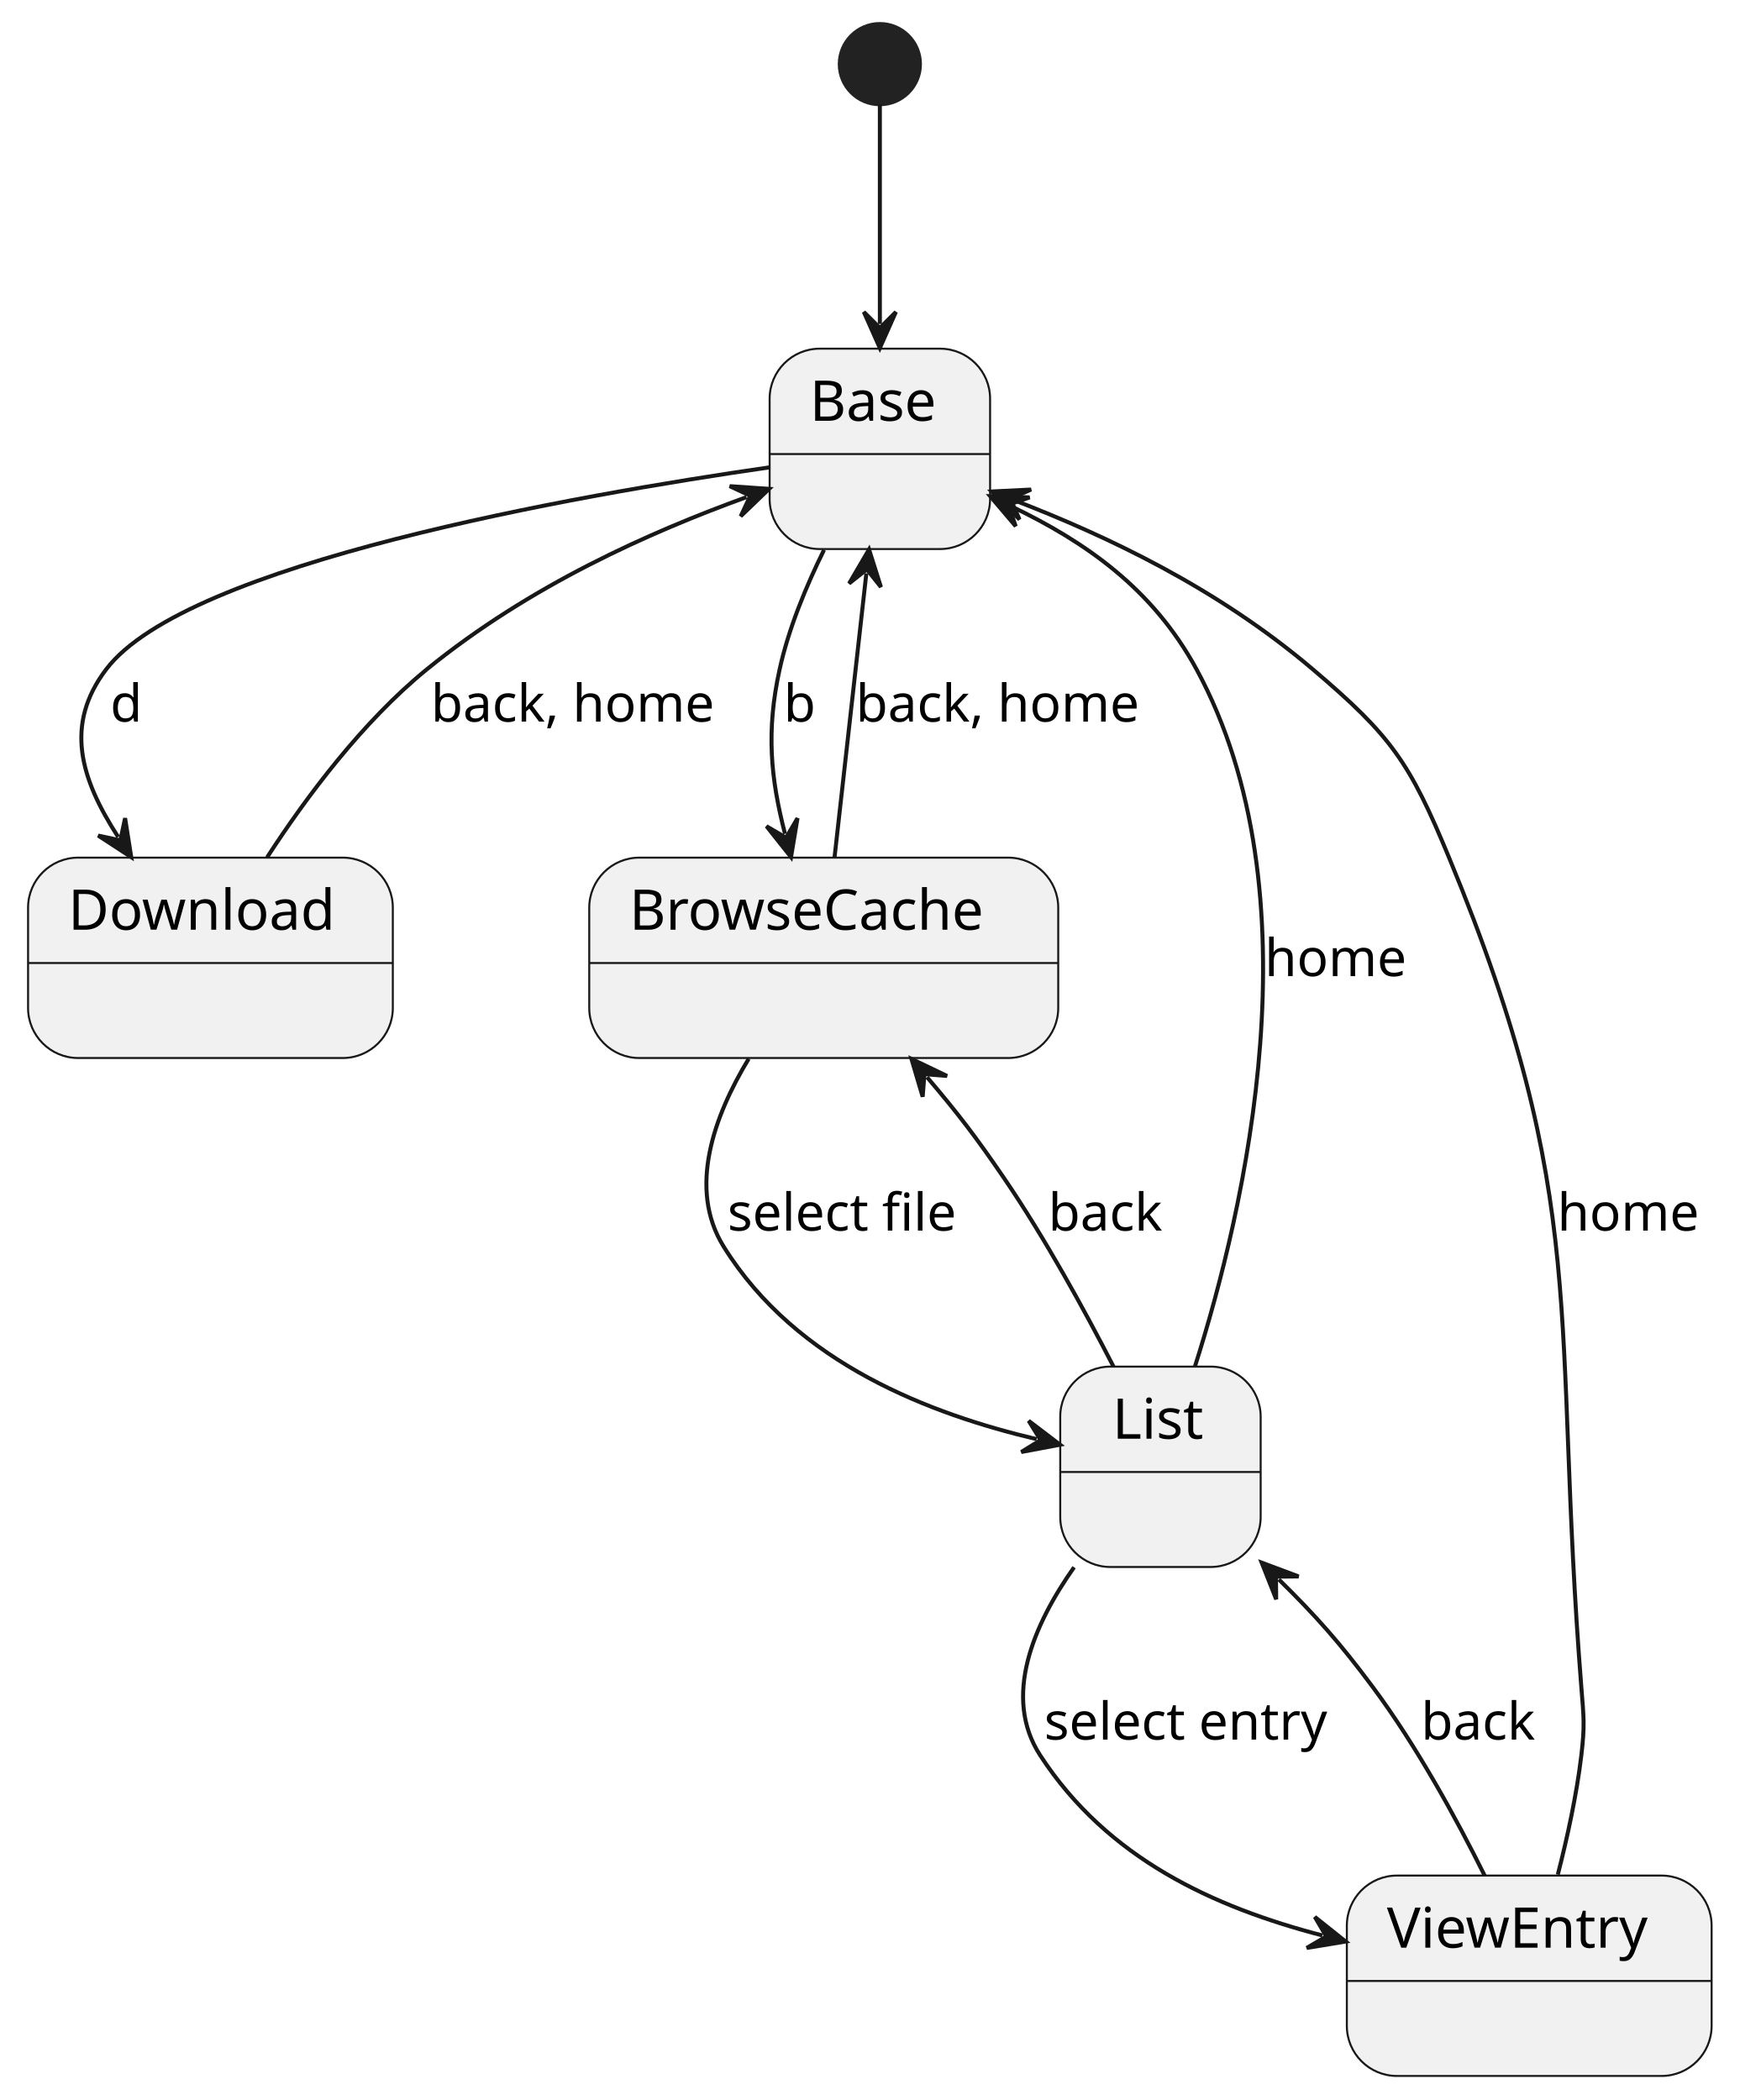
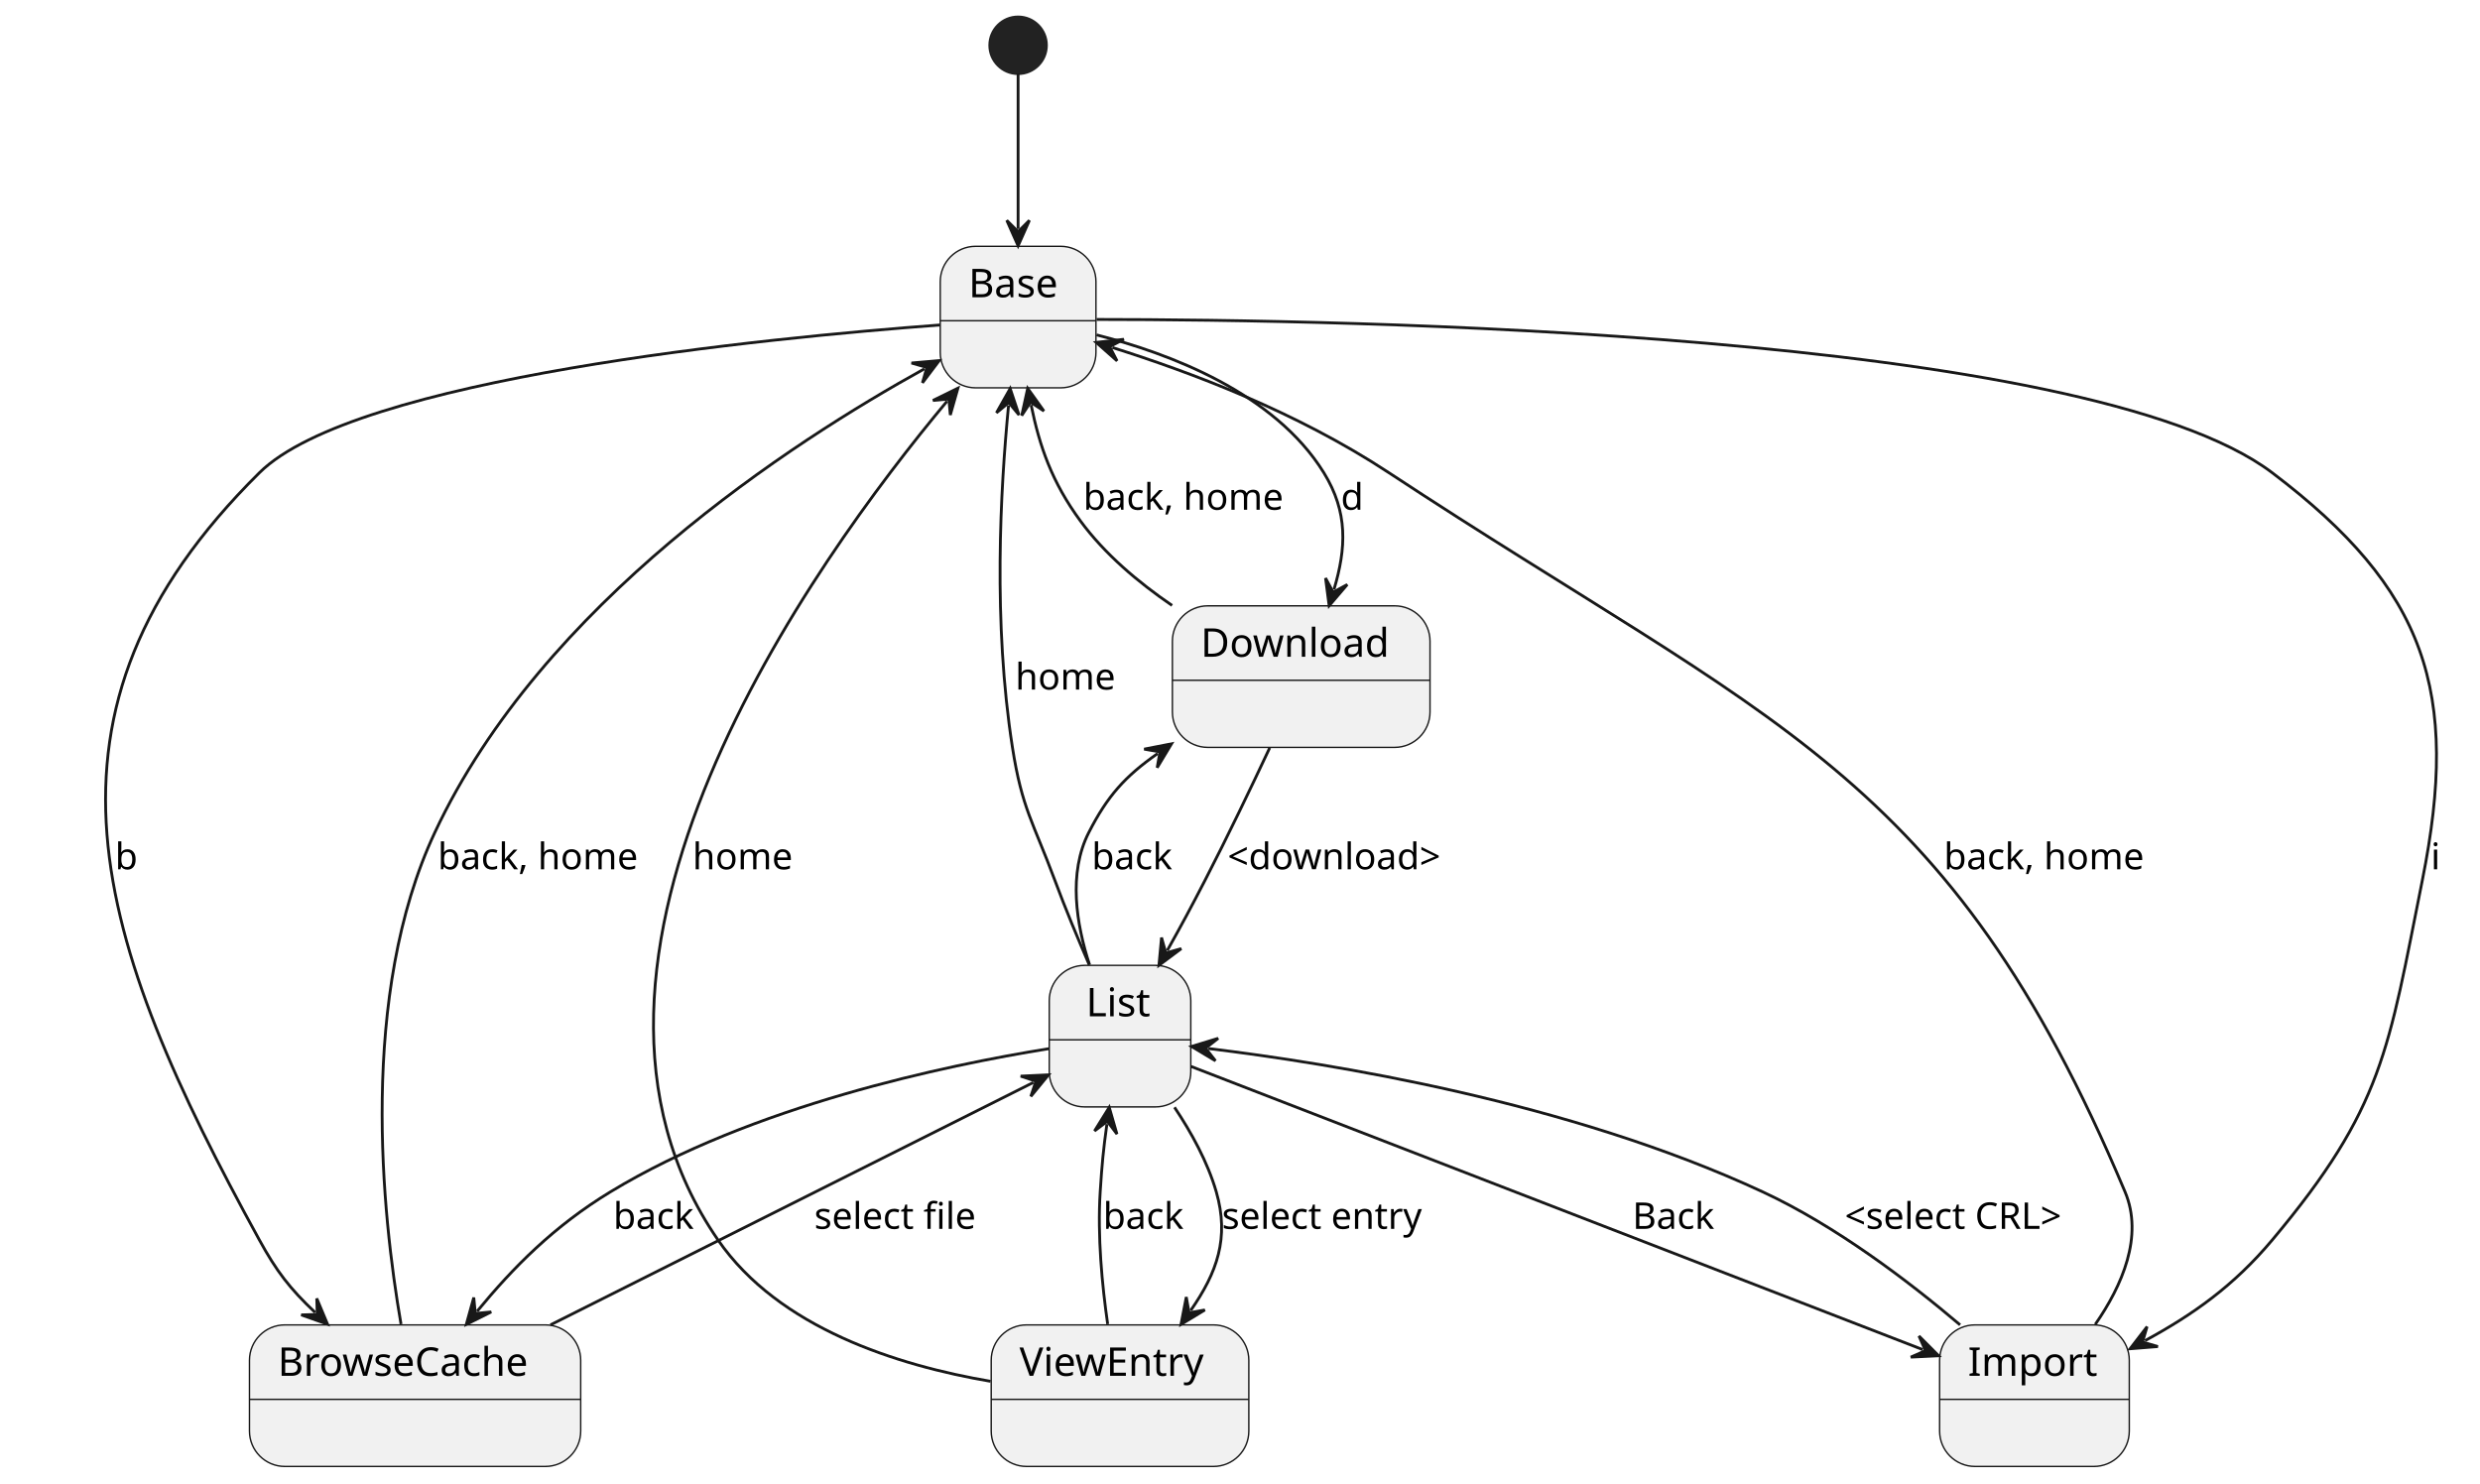
- <svg xmlns="http://www.w3.org/2000/svg" contentStyleType="text/css" height="524px" preserveAspectRatio="none" style="width:434px;height:524px;background:#FFFFFF;" version="1.1" viewBox="0 0 434 524" width="434px" zoomAndPan="magnify">
+ <svg xmlns="http://www.w3.org/2000/svg" contentStyleType="text/css" height="524px" preserveAspectRatio="none" style="width:876px;height:524px;background:#FFFFFF;" version="1.1" viewBox="0 0 876 524" width="876px" zoomAndPan="magnify">
  <defs />
  <g>
-     <ellipse cx="219.5" cy="16" fill="#222222" rx="10" ry="10" style="stroke:#222222;stroke-width:1.0;" />
+     <ellipse cx="359.62" cy="16" fill="#222222" rx="10" ry="10" style="stroke:#222222;stroke-width:1.0;" />
    <g id="Base">
-       <rect fill="#F1F1F1" height="50" rx="12.5" ry="12.5" style="stroke:#181818;stroke-width:0.5;" width="55" x="192" y="87" />
-       <line style="stroke:#181818;stroke-width:0.5;" x1="192" x2="247" y1="113.297" y2="113.297" />
-       <text fill="#000000" font-family="sans-serif" font-size="14" lengthAdjust="spacing" textLength="35" x="202" y="104.995">Base</text>
+       <rect fill="#F1F1F1" height="50" rx="12.5" ry="12.5" style="stroke:#181818;stroke-width:0.5;" width="55" x="332.12" y="87" />
+       <line style="stroke:#181818;stroke-width:0.5;" x1="332.12" x2="387.12" y1="113.297" y2="113.297" />
+       <text fill="#000000" font-family="sans-serif" font-size="14" lengthAdjust="spacing" textLength="35" x="342.12" y="104.995">Base</text>
    </g>
    <g id="Download">
-       <rect fill="#F1F1F1" height="50" rx="12.5" ry="12.5" style="stroke:#181818;stroke-width:0.5;" width="91" x="7" y="214" />
-       <line style="stroke:#181818;stroke-width:0.5;" x1="7" x2="98" y1="240.297" y2="240.297" />
-       <text fill="#000000" font-family="sans-serif" font-size="14" lengthAdjust="spacing" textLength="71" x="17" y="231.995">Download</text>
+       <rect fill="#F1F1F1" height="50" rx="12.5" ry="12.5" style="stroke:#181818;stroke-width:0.5;" width="91" x="414.12" y="214" />
+       <line style="stroke:#181818;stroke-width:0.5;" x1="414.12" x2="505.12" y1="240.297" y2="240.297" />
+       <text fill="#000000" font-family="sans-serif" font-size="14" lengthAdjust="spacing" textLength="71" x="424.12" y="231.995">Download</text>
    </g>
    <g id="BrowseCache">
-       <rect fill="#F1F1F1" height="50" rx="12.5" ry="12.5" style="stroke:#181818;stroke-width:0.5;" width="117" x="147" y="214" />
-       <line style="stroke:#181818;stroke-width:0.5;" x1="147" x2="264" y1="240.297" y2="240.297" />
-       <text fill="#000000" font-family="sans-serif" font-size="14" lengthAdjust="spacing" textLength="97" x="157" y="231.995">BrowseCache</text>
+       <rect fill="#F1F1F1" height="50" rx="12.5" ry="12.5" style="stroke:#181818;stroke-width:0.5;" width="117" x="88.12" y="468" />
+       <line style="stroke:#181818;stroke-width:0.5;" x1="88.12" x2="205.12" y1="494.297" y2="494.297" />
+       <text fill="#000000" font-family="sans-serif" font-size="14" lengthAdjust="spacing" textLength="97" x="98.12" y="485.995">BrowseCache</text>
+     </g>
+     <g id="Import">
+       <rect fill="#F1F1F1" height="50" rx="12.5" ry="12.5" style="stroke:#181818;stroke-width:0.5;" width="67" x="685.12" y="468" />
+       <line style="stroke:#181818;stroke-width:0.5;" x1="685.12" x2="752.12" y1="494.297" y2="494.297" />
+       <text fill="#000000" font-family="sans-serif" font-size="14" lengthAdjust="spacing" textLength="47" x="695.12" y="485.995">Import</text>
    </g>
    <g id="List">
-       <rect fill="#F1F1F1" height="50" rx="12.5" ry="12.5" style="stroke:#181818;stroke-width:0.5;" width="50" x="264.5" y="341" />
-       <line style="stroke:#181818;stroke-width:0.5;" x1="264.5" x2="314.5" y1="367.297" y2="367.297" />
-       <text fill="#000000" font-family="sans-serif" font-size="14" lengthAdjust="spacing" textLength="24" x="277.5" y="358.995">List</text>
+       <rect fill="#F1F1F1" height="50" rx="12.5" ry="12.5" style="stroke:#181818;stroke-width:0.5;" width="50" x="370.62" y="341" />
+       <line style="stroke:#181818;stroke-width:0.5;" x1="370.62" x2="420.62" y1="367.297" y2="367.297" />
+       <text fill="#000000" font-family="sans-serif" font-size="14" lengthAdjust="spacing" textLength="24" x="383.62" y="358.995">List</text>
    </g>
    <g id="ViewEntry">
-       <rect fill="#F1F1F1" height="50" rx="12.5" ry="12.5" style="stroke:#181818;stroke-width:0.5;" width="91" x="336" y="468" />
-       <line style="stroke:#181818;stroke-width:0.5;" x1="336" x2="427" y1="494.297" y2="494.297" />
-       <text fill="#000000" font-family="sans-serif" font-size="14" lengthAdjust="spacing" textLength="71" x="346" y="485.995">ViewEntry</text>
+       <rect fill="#F1F1F1" height="50" rx="12.5" ry="12.5" style="stroke:#181818;stroke-width:0.5;" width="91" x="350.12" y="468" />
+       <line style="stroke:#181818;stroke-width:0.5;" x1="350.12" x2="441.12" y1="494.297" y2="494.297" />
+       <text fill="#000000" font-family="sans-serif" font-size="14" lengthAdjust="spacing" textLength="71" x="360.12" y="485.995">ViewEntry</text>
    </g>
    <g id="link_*start*_Base">
-       <path d="M219.5,26.01 C219.5,39.89 219.5,60.97 219.5,80.84 " fill="none" id="*start*-to-Base" style="stroke:#181818;stroke-width:1.0;" />
-       <polygon fill="#181818" points="219.5,86.84,223.5,77.84,219.5,81.84,215.5,77.84,219.5,86.84" style="stroke:#181818;stroke-width:1.0;" />
+       <path d="M359.62,26.01 C359.62,39.89 359.62,60.97 359.62,80.84 " fill="none" id="*start*-to-Base" style="stroke:#181818;stroke-width:1.0;" />
+       <polygon fill="#181818" points="359.62,86.84,363.62,77.84,359.62,81.84,355.62,77.84,359.62,86.84" style="stroke:#181818;stroke-width:1.0;" />
    </g>
    <g id="link_Base_Download">
-       <path d="M192,116.61 C143.62,123.59 46.53,140.6 26.5,167 C16.03,180.8 20.01,194.213 29.48,208.843 " fill="none" id="Base-to-Download" style="stroke:#181818;stroke-width:1.0;" />
-       <polygon fill="#181818" points="32.74,213.88,31.207,204.151,30.023,209.683,24.491,208.498,32.74,213.88" style="stroke:#181818;stroke-width:1.0;" />
-       <text fill="#000000" font-family="sans-serif" font-size="13" lengthAdjust="spacing" textLength="8" x="27.5" y="180.067">d</text>
+       <path d="M387.32,118.29 C413.14,124.86 450.2,138.82 467.62,167 C476.22,180.93 475.54,193.619 471.2,208.219 " fill="none" id="Base-to-Download" style="stroke:#181818;stroke-width:1.0;" />
+       <polygon fill="#181818" points="469.49,213.97,475.889,206.483,470.915,209.177,468.22,204.203,469.49,213.97" style="stroke:#181818;stroke-width:1.0;" />
+       <text fill="#000000" font-family="sans-serif" font-size="13" lengthAdjust="spacing" textLength="8" x="473.62" y="180.067">d</text>
    </g>
    <g id="link_Download_Base">
-       <path d="M66.64,213.92 C76.36,198.94 90.41,180.1 106.5,167 C132.3,146 161.981,132.861 186.231,124.041 " fill="none" id="Download-to-Base" style="stroke:#181818;stroke-width:1.0;" />
-       <polygon fill="#181818" points="191.87,121.99,182.045,121.307,187.171,123.699,184.779,128.825,191.87,121.99" style="stroke:#181818;stroke-width:1.0;" />
-       <text fill="#000000" font-family="sans-serif" font-size="13" lengthAdjust="spacing" textLength="76" x="107.5" y="180.067">back, home</text>
+       <path d="M414.01,213.86 C402.08,205.72 390.19,195.69 381.62,184 C371.54,170.26 367.214,157.698 364.214,143.048 " fill="none" id="Download-to-Base" style="stroke:#181818;stroke-width:1.0;" />
+       <polygon fill="#181818" points="363.01,137.17,360.897,146.79,364.013,142.068,368.734,145.185,363.01,137.17" style="stroke:#181818;stroke-width:1.0;" />
+       <text fill="#000000" font-family="sans-serif" font-size="13" lengthAdjust="spacing" textLength="76" x="382.62" y="180.067">back, home</text>
    </g>
    <g id="link_Base_BrowseCache">
-       <path d="M205.57,137.21 C201.11,146.26 196.74,156.81 194.5,167 C191.09,182.47 192.267,194.261 195.837,208.061 " fill="none" id="Base-to-BrowseCache" style="stroke:#181818;stroke-width:1.0;" />
-       <polygon fill="#181818" points="197.34,213.87,198.958,204.155,196.088,209.029,191.213,206.159,197.34,213.87" style="stroke:#181818;stroke-width:1.0;" />
-       <text fill="#000000" font-family="sans-serif" font-size="13" lengthAdjust="spacing" textLength="8" x="195.5" y="180.067">b</text>
+       <path d="M332.06,114.79 C270.67,119.37 125.44,133.53 91.62,167 C6,251.71 33.66,332.42 91.62,438 C97.67,449.03 102.328,455.12 111.328,463.62 " fill="none" id="Base-to-BrowseCache" style="stroke:#181818;stroke-width:1.0;" />
+       <polygon fill="#181818" points="115.69,467.74,111.893,458.652,112.055,464.307,106.4,464.468,115.69,467.74" style="stroke:#181818;stroke-width:1.0;" />
+       <text fill="#000000" font-family="sans-serif" font-size="13" lengthAdjust="spacing" textLength="8" x="40.62" y="307.067">b</text>
    </g>
    <g id="link_BrowseCache_Base">
-       <path d="M208.19,213.97 C210.67,191.86 213.652,165.203 216.132,143.063 " fill="none" id="BrowseCache-to-Base" style="stroke:#181818;stroke-width:1.0;" />
-       <polygon fill="#181818" points="216.8,137.1,211.823,145.599,216.243,142.069,219.773,146.489,216.8,137.1" style="stroke:#181818;stroke-width:1.0;" />
-       <text fill="#000000" font-family="sans-serif" font-size="13" lengthAdjust="spacing" textLength="76" x="213.5" y="180.067">back, home</text>
+       <path d="M141.65,467.74 C134.94,428.94 126.69,351.46 153.62,294 C191.59,212.95 279.641,156.237 326.521,130.277 " fill="none" id="BrowseCache-to-Base" style="stroke:#181818;stroke-width:1.0;" />
+       <polygon fill="#181818" points="331.77,127.37,321.959,128.231,327.396,129.792,325.834,135.229,331.77,127.37" style="stroke:#181818;stroke-width:1.0;" />
+       <text fill="#000000" font-family="sans-serif" font-size="13" lengthAdjust="spacing" textLength="76" x="154.62" y="307.067">back, home</text>
+     </g>
+     <g id="link_Base_Import">
+       <path d="M387.35,112.84 C473.84,112.88 736.85,117.17 802.62,167 C856.97,208.18 869.01,244.13 855.62,311 C843.6,370.97 841.9,391.12 802.62,438 C789.03,454.21 774.592,464.376 757.673,473.566 " fill="none" id="Base-to-Import" style="stroke:#181818;stroke-width:1.0;" />
+       <polygon fill="#181818" points="752.4,476.43,762.218,475.649,756.794,474.044,758.4,468.619,752.4,476.43" style="stroke:#181818;stroke-width:1.0;" />
+       <text fill="#000000" font-family="sans-serif" font-size="13" lengthAdjust="spacing" textLength="4" x="858.62" y="307.067">i</text>
+     </g>
+     <g id="link_Import_Base">
+       <path d="M740.11,467.81 C749.58,454.15 757.23,436.7 750.62,421 C687.93,272.11 625.53,255.85 490.62,167 C457.74,145.35 420.511,131.478 392.921,122.758 " fill="none" id="Import-to-Base" style="stroke:#181818;stroke-width:1.0;" />
+       <polygon fill="#181818" points="387.2,120.95,394.576,127.476,391.967,122.457,396.987,119.848,387.2,120.95" style="stroke:#181818;stroke-width:1.0;" />
+       <text fill="#000000" font-family="sans-serif" font-size="13" lengthAdjust="spacing" textLength="76" x="686.62" y="307.067">back, home</text>
+     </g>
+     <g id="link_Import_List">
+       <path d="M692.36,468 C674.05,452.46 648.37,432.97 622.62,421 C553.74,388.98 469.936,375.625 426.836,370.375 " fill="none" id="Import-to-List" style="stroke:#181818;stroke-width:1.0;" />
+       <polygon fill="#181818" points="420.88,369.65,429.33,374.709,425.843,370.255,430.298,366.768,420.88,369.65" style="stroke:#181818;stroke-width:1.0;" />
+       <text fill="#000000" font-family="sans-serif" font-size="13" lengthAdjust="spacing" textLength="90" x="651.62" y="434.067">&lt;select CRL&gt;</text>
+     </g>
+     <g id="link_List_Import">
+       <path d="M420.69,376.7 C478.2,398.96 614.044,451.535 679.184,476.735 " fill="none" id="List-to-Import" style="stroke:#181818;stroke-width:1.0;" />
+       <polygon fill="#181818" points="684.78,478.9,677.829,471.922,680.117,477.096,674.943,479.383,684.78,478.9" style="stroke:#181818;stroke-width:1.0;" />
+       <text fill="#000000" font-family="sans-serif" font-size="13" lengthAdjust="spacing" textLength="32" x="576.62" y="434.067">Back</text>
    </g>
    <g id="link_BrowseCache_List">
-       <path d="M186.78,264.18 C178.13,278.48 171.54,296.57 180.5,311 C198.76,340.43 232.521,352.928 258.621,359.108 " fill="none" id="BrowseCache-to-List" style="stroke:#181818;stroke-width:1.0;" />
-       <polygon fill="#181818" points="264.46,360.49,256.624,354.524,259.594,359.338,254.78,362.309,264.46,360.49" style="stroke:#181818;stroke-width:1.0;" />
-       <text fill="#000000" font-family="sans-serif" font-size="13" lengthAdjust="spacing" textLength="64" x="181.5" y="307.067">select file</text>
+       <path d="M194.44,467.99 C246.93,441.64 323.838,403.032 365.008,382.362 " fill="none" id="BrowseCache-to-List" style="stroke:#181818;stroke-width:1.0;" />
+       <polygon fill="#181818" points="370.37,379.67,360.532,380.134,365.902,381.913,364.122,387.283,370.37,379.67" style="stroke:#181818;stroke-width:1.0;" />
+       <text fill="#000000" font-family="sans-serif" font-size="13" lengthAdjust="spacing" textLength="64" x="287.62" y="434.067">select file</text>
    </g>
    <g id="link_List_BrowseCache">
-       <path d="M277.78,340.98 C270.54,326.9 260.72,308.99 250.5,294 C243.56,283.82 238.983,277.825 231.274,268.785 " fill="none" id="List-to-BrowseCache" style="stroke:#181818;stroke-width:1.0;" />
-       <polygon fill="#181818" points="227.38,264.22,230.177,273.663,230.625,268.024,236.264,268.472,227.38,264.22" style="stroke:#181818;stroke-width:1.0;" />
-       <text fill="#000000" font-family="sans-serif" font-size="13" lengthAdjust="spacing" textLength="31" x="261.5" y="307.067">back</text>
+       <path d="M370.41,370.44 C334.03,376.29 265.68,390.61 215.62,421 C195.63,433.13 181.226,447.78 168.526,463.19 " fill="none" id="List-to-BrowseCache" style="stroke:#181818;stroke-width:1.0;" />
+       <polygon fill="#181818" points="164.71,467.82,173.521,463.419,167.89,463.962,167.347,458.331,164.71,467.82" style="stroke:#181818;stroke-width:1.0;" />
+       <text fill="#000000" font-family="sans-serif" font-size="13" lengthAdjust="spacing" textLength="31" x="216.62" y="434.067">back</text>
    </g>
    <g id="link_List_ViewEntry">
-       <path d="M267.95,391.07 C257.89,405.34 250.01,423.42 259.5,438 C276.31,463.82 302.774,475.865 329.904,482.945 " fill="none" id="List-to-ViewEntry" style="stroke:#181818;stroke-width:1.0;" />
-       <polygon fill="#181818" points="335.71,484.46,328.012,478.317,330.872,483.197,325.992,486.058,335.71,484.46" style="stroke:#181818;stroke-width:1.0;" />
-       <text fill="#000000" font-family="sans-serif" font-size="13" lengthAdjust="spacing" textLength="77" x="260.5" y="434.067">select entry</text>
+       <path d="M414.86,391.13 C420.8,400 426.57,410.46 429.62,421 C434.31,437.28 429.911,449.528 420.591,462.898 " fill="none" id="List-to-ViewEntry" style="stroke:#181818;stroke-width:1.0;" />
+       <polygon fill="#181818" points="417.16,467.82,425.588,462.724,420.019,463.718,419.025,458.149,417.16,467.82" style="stroke:#181818;stroke-width:1.0;" />
+       <text fill="#000000" font-family="sans-serif" font-size="13" lengthAdjust="spacing" textLength="77" x="431.62" y="434.067">select entry</text>
    </g>
    <g id="link_ViewEntry_List">
-       <path d="M370.38,468 C363.29,453.75 353.41,435.67 342.5,421 C334.35,410.04 328.361,403.274 319.031,394.113 " fill="none" id="ViewEntry-to-List" style="stroke:#181818;stroke-width:1.0;" />
-       <polygon fill="#181818" points="314.75,389.91,318.37,399.07,318.318,393.413,323.974,393.361,314.75,389.91" style="stroke:#181818;stroke-width:1.0;" />
-       <text fill="#000000" font-family="sans-serif" font-size="13" lengthAdjust="spacing" textLength="31" x="354.5" y="434.067">back</text>
+       <path d="M391.26,467.72 C389.29,454.02 387.61,436.57 388.62,421 C389.25,411.19 389.697,406.383 390.986,397.073 " fill="none" id="ViewEntry-to-List" style="stroke:#181818;stroke-width:1.0;" />
+       <polygon fill="#181818" points="391.81,391.13,386.613,399.496,391.124,396.083,394.537,400.594,391.81,391.13" style="stroke:#181818;stroke-width:1.0;" />
+       <text fill="#000000" font-family="sans-serif" font-size="13" lengthAdjust="spacing" textLength="31" x="389.62" y="434.067">back</text>
    </g>
    <g id="link_ViewEntry_Base">
-       <path d="M388.63,467.76 C391,458.53 393.33,447.86 394.5,438 C395.39,430.5 395.1,428.53 394.5,421 C387.14,328.13 397.11,300.09 361.5,214 C351.65,190.18 347.15,183.69 327.5,167 C303.53,146.64 276.166,133.763 252.987,124.803 " fill="none" id="ViewEntry-to-Base" style="stroke:#181818;stroke-width:1.0;" />
-       <polygon fill="#181818" points="247.39,122.64,254.343,129.616,252.054,124.443,257.227,122.154,247.39,122.64" style="stroke:#181818;stroke-width:1.0;" />
-       <text fill="#000000" font-family="sans-serif" font-size="13" lengthAdjust="spacing" textLength="37" x="388.5" y="307.067">home</text>
+       <path d="M349.9,487.93 C317.12,482.35 275.1,469.16 253.62,438 C185.56,339.31 287.056,198.617 334.526,141.717 " fill="none" id="ViewEntry-to-Base" style="stroke:#181818;stroke-width:1.0;" />
+       <polygon fill="#181818" points="338.37,137.11,329.533,141.458,335.167,140.949,335.676,146.583,338.37,137.11" style="stroke:#181818;stroke-width:1.0;" />
+       <text fill="#000000" font-family="sans-serif" font-size="13" lengthAdjust="spacing" textLength="37" x="244.62" y="307.067">home</text>
    </g>
    <g id="link_List_Base">
-       <path d="M298.1,340.98 C310.55,301.86 328.96,223.1 298.5,167 C287.48,146.71 270.546,135.132 252.427,126.412 " fill="none" id="List-to-Base" style="stroke:#181818;stroke-width:1.0;" />
-       <polygon fill="#181818" points="247.02,123.81,253.395,131.317,251.525,125.978,256.864,124.108,247.02,123.81" style="stroke:#181818;stroke-width:1.0;" />
-       <text fill="#000000" font-family="sans-serif" font-size="13" lengthAdjust="spacing" textLength="37" x="315.5" y="243.567">home</text>
+       <path d="M384.71,340.73 C380.71,331.5 376.27,320.84 372.62,311 C364.98,290.45 360.99,285.67 357.62,264 C350.72,219.7 353.354,173.182 356.244,143.212 " fill="none" id="List-to-Base" style="stroke:#181818;stroke-width:1.0;" />
+       <polygon fill="#181818" points="356.82,137.24,351.975,145.815,356.34,142.217,359.938,146.582,356.82,137.24" style="stroke:#181818;stroke-width:1.0;" />
+       <text fill="#000000" font-family="sans-serif" font-size="13" lengthAdjust="spacing" textLength="37" x="358.62" y="243.567">home</text>
+     </g>
+     <g id="link_Download_List">
+       <path d="M448.49,264.17 C442.01,277.99 433.58,295.58 425.62,311 C420.5,320.91 417.527,326.448 412.307,335.748 " fill="none" id="Download-to-List" style="stroke:#181818;stroke-width:1.0;" />
+       <polygon fill="#181818" points="409.37,340.98,417.263,335.09,411.817,336.62,410.287,331.174,409.37,340.98" style="stroke:#181818;stroke-width:1.0;" />
+       <text fill="#000000" font-family="sans-serif" font-size="13" lengthAdjust="spacing" textLength="85" x="433.62" y="307.067">&lt;download&gt;</text>
+     </g>
+     <g id="link_List_Download">
+       <path d="M384.87,340.82 C380.18,326.52 377.22,308.43 384.62,294 C391.13,281.29 397.256,274.332 408.906,266.172 " fill="none" id="List-to-Download" style="stroke:#181818;stroke-width:1.0;" />
+       <polygon fill="#181818" points="413.82,262.73,404.154,264.617,409.725,265.599,408.743,271.17,413.82,262.73" style="stroke:#181818;stroke-width:1.0;" />
+       <text fill="#000000" font-family="sans-serif" font-size="13" lengthAdjust="spacing" textLength="31" x="385.62" y="307.067">back</text>
    </g>
  </g>
</svg>
